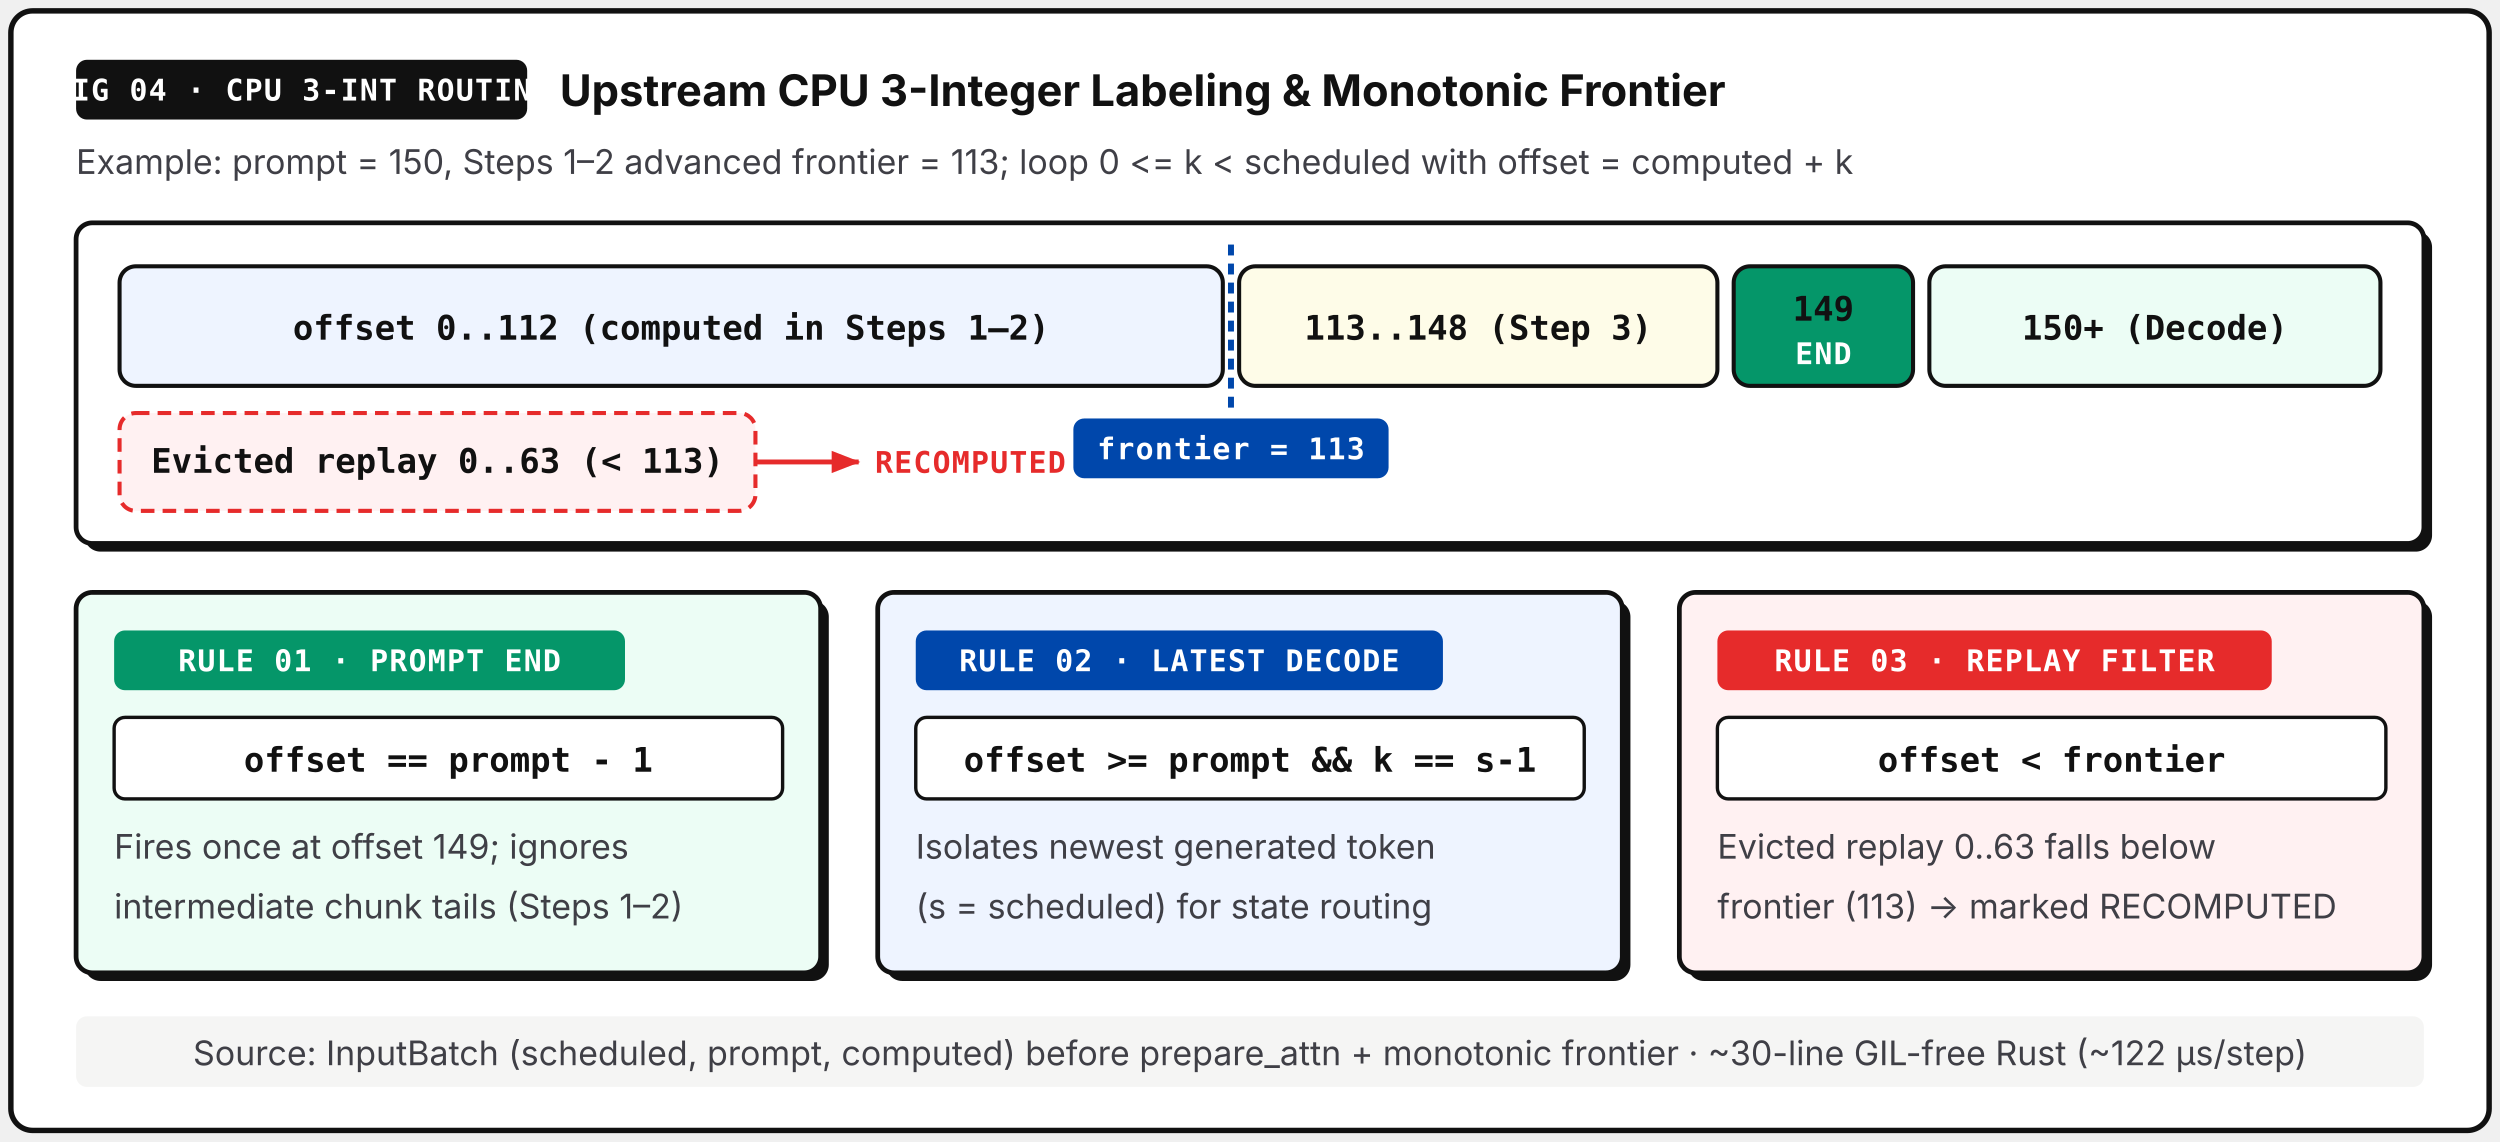
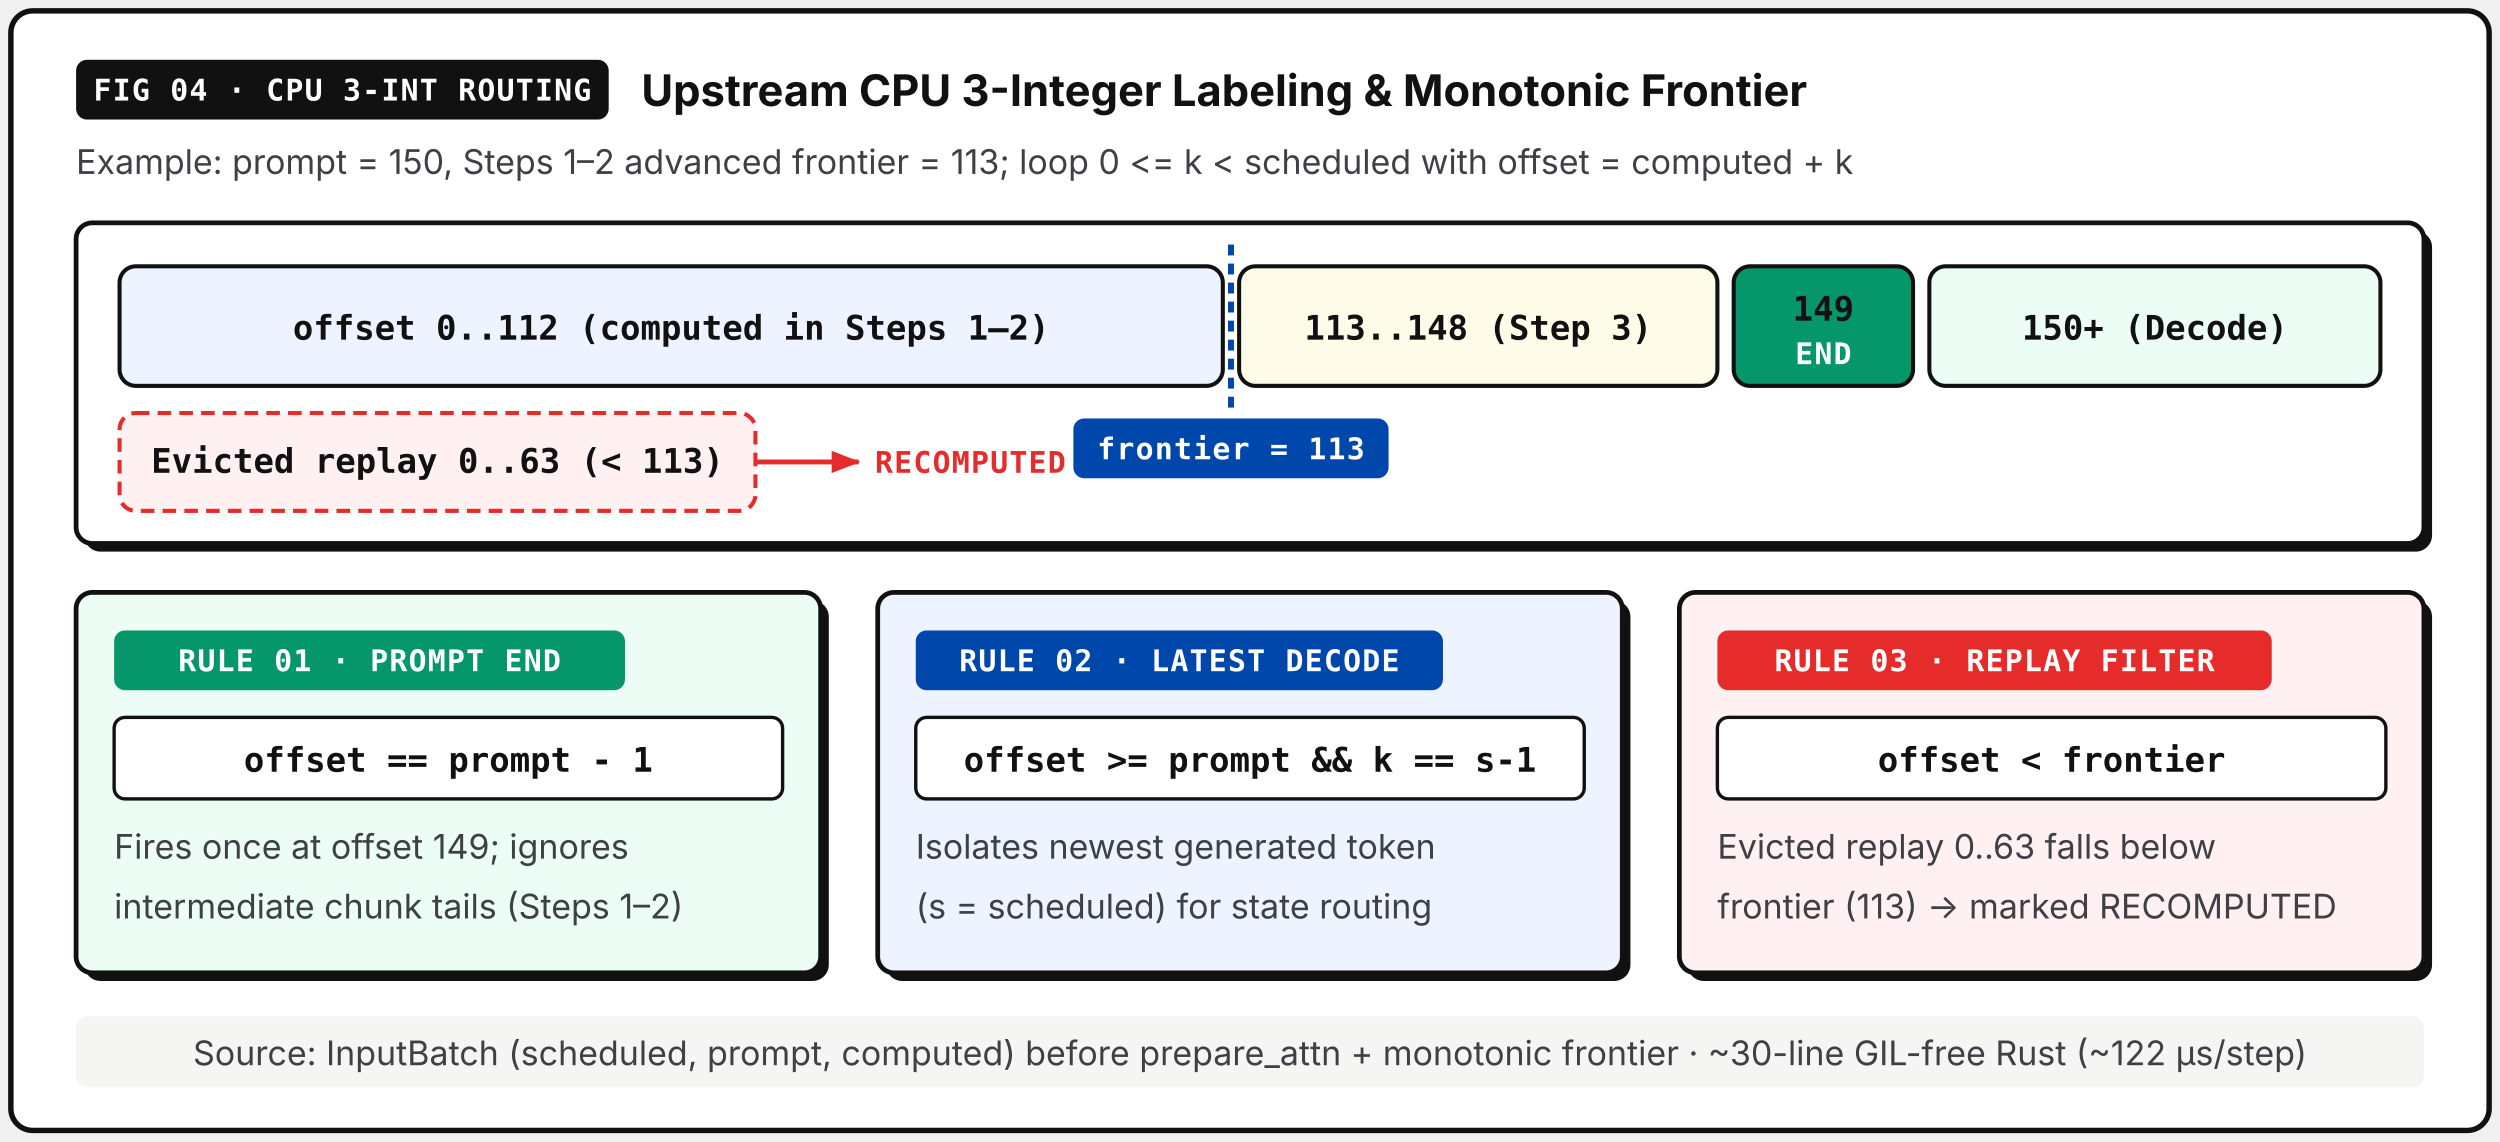
<svg xmlns="http://www.w3.org/2000/svg" viewBox="0 0 920 420" width="100%" role="img" aria-label="Upstream CPU 3-Integer Labeling &amp; Monotonic Frontier: Cross-Layer Routing">
  <style>
    .title { font: 700 16px "DM Sans", -apple-system, "PingFang SC", "Microsoft YaHei", sans-serif; fill: #111111; }
    .label { font: 600 13.5px "DM Sans", -apple-system, "PingFang SC", "Microsoft YaHei", sans-serif; fill: #111111; }
    .sub { font: 400 12.5px "DM Sans", -apple-system, "PingFang SC", "Microsoft YaHei", sans-serif; fill: #3f3f46; }
    .mono { font: 600 12.5px "JetBrains Mono", "SF Mono", Menlo, Consolas, monospace; fill: #111111; }
    .badge { font: 700 11px "JetBrains Mono", monospace; letter-spacing: 0.04em; }
  </style>
  <defs>
    <marker id="arrow-red" viewBox="0 0 10 10" refX="8.5" refY="5" markerWidth="6.5" markerHeight="6.5" orient="auto">
      <path d="M 0 1.5 L 9 5 L 0 8.5 z" fill="#e62b2b" />
    </marker>
  </defs>
  <rect x="4" y="4" width="912" height="412" rx="8" fill="#ffffff" stroke="#111111" stroke-width="2" />
-   <rect x="28" y="22" width="166" height="22" rx="4" fill="#111111" />
-   <text x="111" y="37" text-anchor="middle" class="badge" fill="#ffffff">FIG 04 · CPU 3-INT ROUTING</text>
-   <text x="206" y="39" class="title">Upstream CPU 3-Integer Labeling &amp; Monotonic Frontier</text>
+   <rect x="28" y="22" width="196" height="22" rx="4" fill="#111111" />
+   <text x="126" y="37" text-anchor="middle" class="badge" fill="#ffffff">FIG 04 · CPU 3-INT ROUTING</text>
+   <text x="236" y="39" class="title">Upstream CPU 3-Integer Labeling &amp; Monotonic Frontier</text>
  <text x="28" y="64" class="sub">Example: prompt = 150, Steps 1–2 advanced frontier = 113; loop 0 &lt;= k &lt; scheduled with offset = computed + k</text>
  <rect x="31" y="85" width="864" height="118" rx="6" fill="#111111" />
  <rect x="28" y="82" width="864" height="118" rx="6" fill="#ffffff" stroke="#111111" stroke-width="1.75" />
  <rect x="44" y="98" width="406" height="44" rx="6" fill="#eef4ff" stroke="#111111" stroke-width="1.5" />
  <text x="247" y="125" text-anchor="middle" class="mono" fill="#0047ab">offset 0..112 (computed in Steps 1–2)</text>
  <rect x="456" y="98" width="176" height="44" rx="6" fill="#fefce8" stroke="#111111" stroke-width="1.5" />
  <text x="544" y="125" text-anchor="middle" class="mono">113..148 (Step 3)</text>
  <rect x="638" y="98" width="66" height="44" rx="6" fill="#059669" stroke="#111111" stroke-width="1.5" />
  <text x="671" y="118" text-anchor="middle" class="mono" fill="#ffffff">149</text>
  <text x="671" y="134" text-anchor="middle" class="badge" fill="#ffffff">END</text>
  <rect x="710" y="98" width="166" height="44" rx="6" fill="#ecfdf5" stroke="#111111" stroke-width="1.5" />
  <text x="793" y="125" text-anchor="middle" class="mono" fill="#059669">150+ (Decode)</text>
  <line x1="453" y1="90" x2="453" y2="152" stroke="#0047ab" stroke-width="2.2" stroke-dasharray="4 3" />
  <rect x="395" y="154" width="116" height="22" rx="4" fill="#0047ab" />
  <text x="453" y="169" text-anchor="middle" class="badge" fill="#ffffff">frontier = 113</text>
  <rect x="44" y="152" width="234" height="36" rx="6" fill="#fff1f2" stroke="#e62b2b" stroke-width="1.5" stroke-dasharray="5 3" />
  <text x="161" y="174" text-anchor="middle" class="mono" fill="#e62b2b">Evicted replay 0..63 (&lt; 113)</text>
  <line x1="278" y1="170" x2="316" y2="170" stroke="#e62b2b" stroke-width="1.8" marker-end="url(#arrow-red)" />
  <text x="322" y="174" class="badge" fill="#e62b2b">RECOMPUTED</text>
  <rect x="31" y="221" width="274" height="140" rx="6" fill="#111111" />
  <rect x="28" y="218" width="274" height="140" rx="6" fill="#ecfdf5" stroke="#111111" stroke-width="1.75" />
  <rect x="42" y="232" width="188" height="22" rx="4" fill="#059669" />
  <text x="136" y="247" text-anchor="middle" class="badge" fill="#ffffff">RULE 01 · PROMPT END</text>
  <rect x="42" y="264" width="246" height="30" rx="4" fill="#ffffff" stroke="#111111" stroke-width="1.25" />
  <text x="165" y="284" text-anchor="middle" class="mono">offset == prompt - 1</text>
  <text x="42" y="316" class="sub">Fires once at offset 149; ignores</text>
  <text x="42" y="338" class="sub">intermediate chunk tails (Steps 1–2)</text>
  <rect x="326" y="221" width="274" height="140" rx="6" fill="#111111" />
  <rect x="323" y="218" width="274" height="140" rx="6" fill="#eef4ff" stroke="#111111" stroke-width="1.75" />
  <rect x="337" y="232" width="194" height="22" rx="4" fill="#0047ab" />
  <text x="434" y="247" text-anchor="middle" class="badge" fill="#ffffff">RULE 02 · LATEST DECODE</text>
  <rect x="337" y="264" width="246" height="30" rx="4" fill="#ffffff" stroke="#111111" stroke-width="1.25" />
  <text x="460" y="284" text-anchor="middle" class="mono">offset &gt;= prompt &amp;&amp; k == s-1</text>
  <text x="337" y="316" class="sub">Isolates newest generated token</text>
  <text x="337" y="338" class="sub">(s = scheduled) for state routing</text>
  <rect x="621" y="221" width="274" height="140" rx="6" fill="#111111" />
  <rect x="618" y="218" width="274" height="140" rx="6" fill="#fff1f2" stroke="#111111" stroke-width="1.75" />
  <rect x="632" y="232" width="204" height="22" rx="4" fill="#e62b2b" />
  <text x="734" y="247" text-anchor="middle" class="badge" fill="#ffffff">RULE 03 · REPLAY FILTER</text>
  <rect x="632" y="264" width="246" height="30" rx="4" fill="#ffffff" stroke="#111111" stroke-width="1.25" />
  <text x="755" y="284" text-anchor="middle" class="mono" fill="#e62b2b">offset &lt; frontier</text>
  <text x="632" y="316" class="sub">Evicted replay 0..63 falls below</text>
  <text x="632" y="338" class="sub">frontier (113) → marked RECOMPUTED</text>
  <rect x="28" y="374" width="864" height="26" rx="4" fill="#f5f5f4" />
  <text x="460" y="392" text-anchor="middle" class="sub">Source: InputBatch (scheduled, prompt, computed) before prepare_attn + monotonic frontier · ~30-line GIL-free Rust (~122 µs/step)</text>
</svg>
